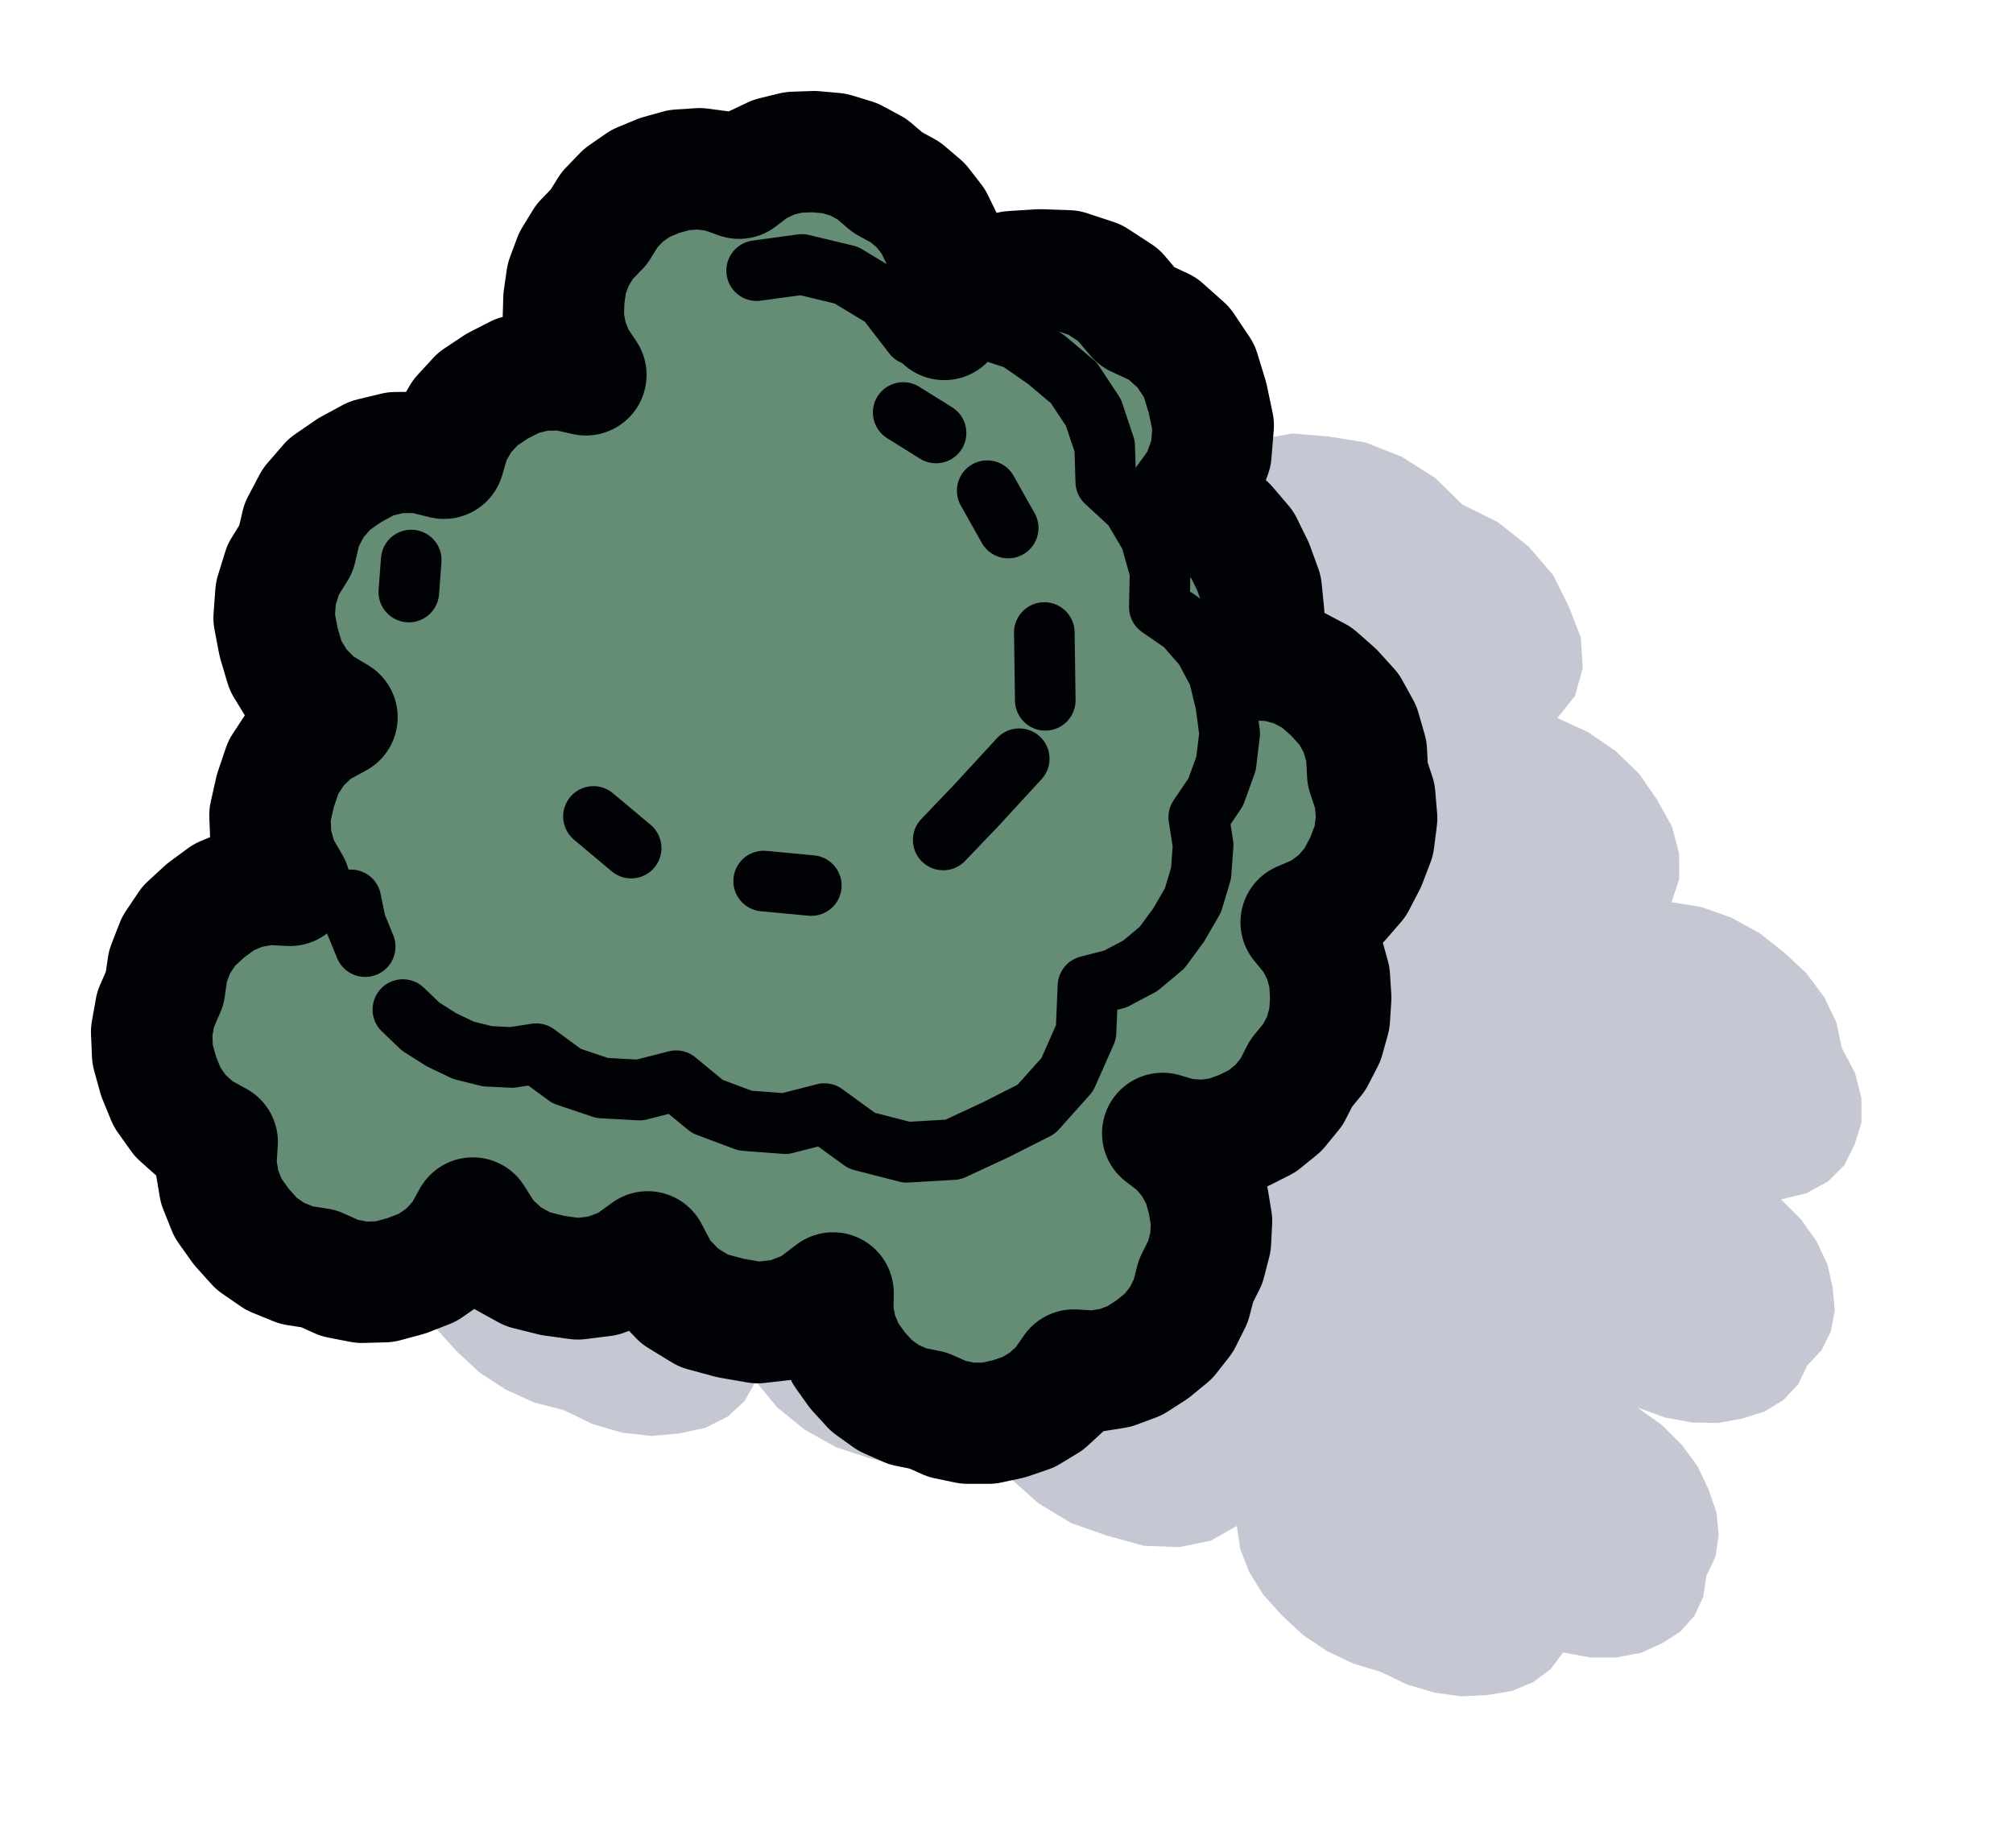
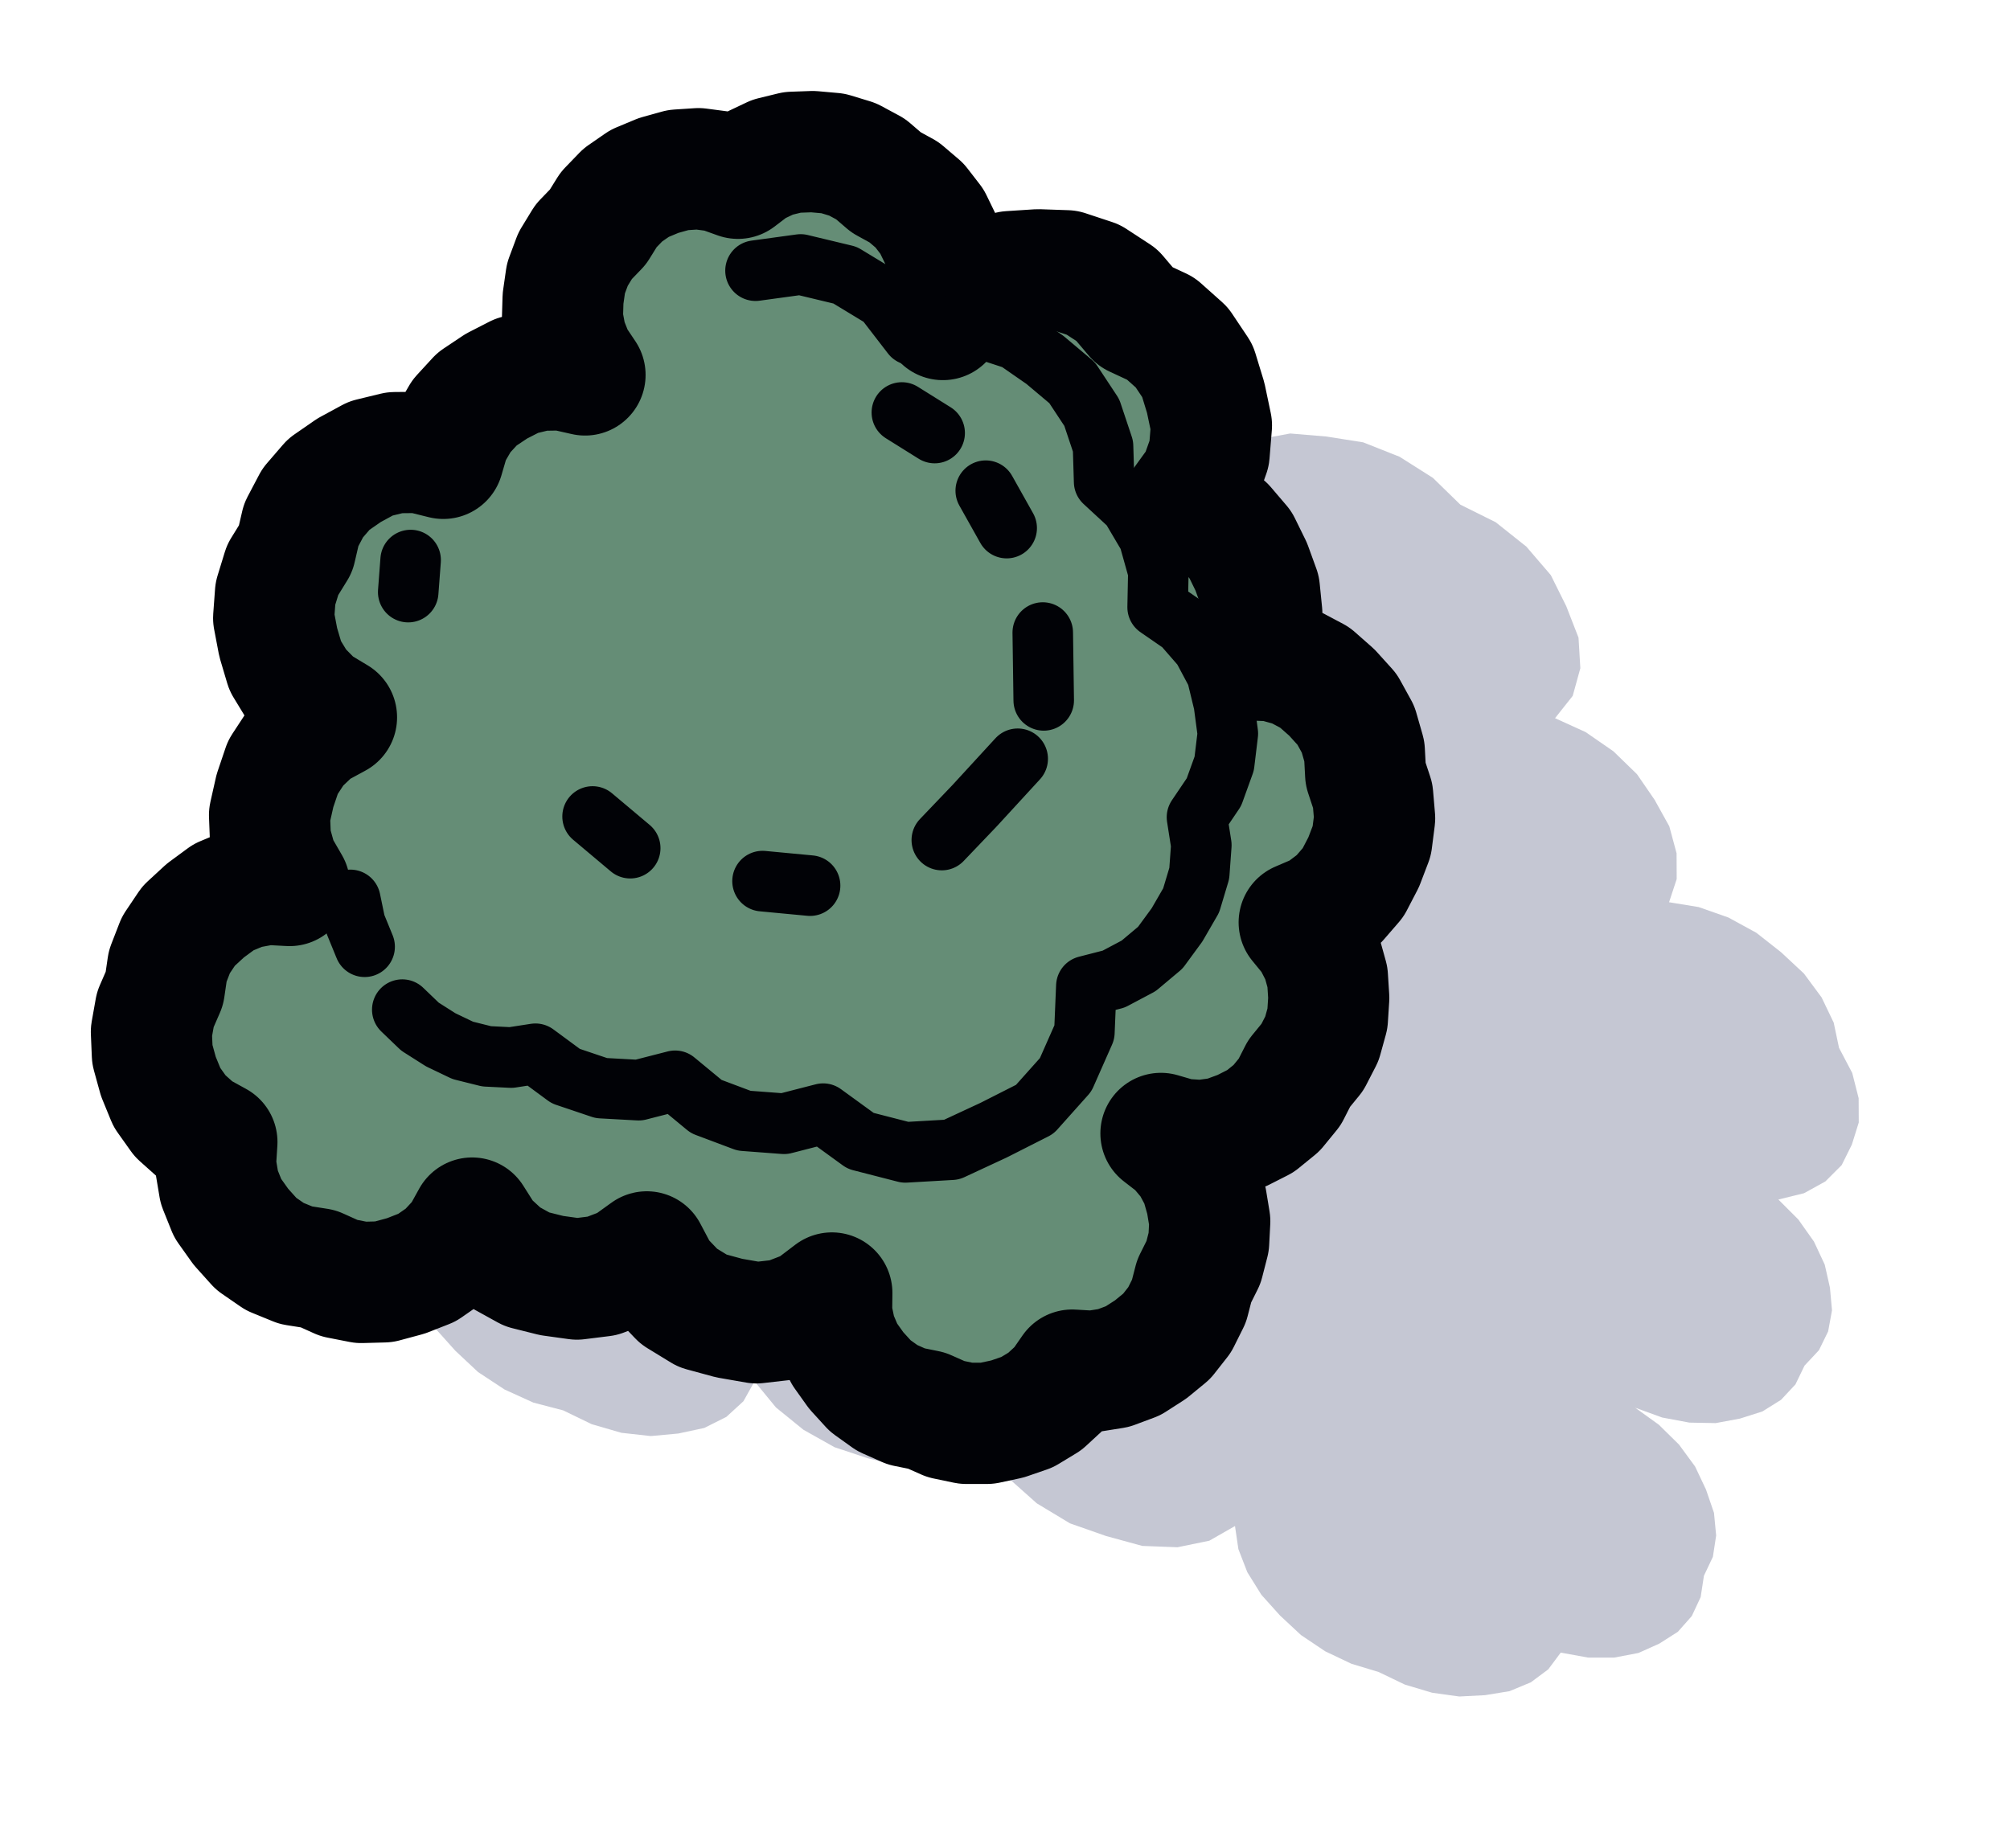
- <svg xmlns="http://www.w3.org/2000/svg" viewBox="221.404 440.304 16.606 15.243" width="16.606" height="15.243" stroke-linejoin="round" stroke-linecap="round" fill-rule="evenodd" fill="none">
+ <svg xmlns="http://www.w3.org/2000/svg" viewBox="221.404 440.304 16.606 15.243" width="398" height="366" stroke-linejoin="round" stroke-linecap="round" fill-rule="evenodd" fill="none" preserveAspectRatio="none">
  <g transform="translate(250.0195 250.0195) scale(1.000078)" opacity="0.55">
    <path d=" M -13.71,200.111 L -13.922,200.163 L -13.757,200.328 L -13.628,200.51 L -13.539,200.7 L -13.496,200.89 L -13.479,201.077 L -13.511,201.251 L -13.587,201.406 L -13.706,201.533 L -13.781,201.688 L -13.9,201.815 L -14.054,201.911 L -14.24,201.97 L -14.44,202.007 L -14.657,202.003 L -14.882,201.961 L -15.105,201.88 L -14.91,202.02 L -14.743,202.184 L -14.61,202.365 L -14.52,202.555 L -14.454,202.747 L -14.436,202.934 L -14.463,203.11 L -14.537,203.266 L -14.564,203.442 L -14.637,203.598 L -14.752,203.728 L -14.906,203.826 L -15.078,203.903 L -15.278,203.941 L -15.494,203.941 L -15.72,203.9 L -15.823,204.038 L -15.967,204.145 L -16.143,204.218 L -16.345,204.251 L -16.558,204.262 L -16.782,204.231 L -17.007,204.164 L -17.224,204.06 L -17.449,203.992 L -17.666,203.889 L -17.866,203.755 L -18.039,203.594 L -18.193,203.423 L -18.309,203.237 L -18.383,203.046 L -18.411,202.856 L -18.623,202.977 L -18.886,203.031 L -19.177,203.02 L -19.477,202.938 L -19.774,202.834 L -20.048,202.669 L -20.283,202.46 L -20.456,202.219 L -20.657,202.325 L -20.901,202.373 L -21.168,202.365 L -21.444,202.297 L -21.719,202.206 L -21.976,202.062 L -22.203,201.878 L -22.38,201.663 L -22.472,201.827 L -22.613,201.956 L -22.795,202.047 L -23.01,202.093 L -23.237,202.114 L -23.48,202.087 L -23.725,202.016 L -23.961,201.902 L -24.207,201.838 L -24.445,201.73 L -24.664,201.586 L -24.851,201.411 L -25.019,201.224 L -25.141,201.02 L -25.213,200.812 L -25.23,200.608 L -25.459,200.481 L -25.662,200.318 L -25.831,200.132 L -25.953,199.928 L -26.05,199.721 L -26.092,199.514 L -26.081,199.316 L -26.013,199.14 L -26.011,198.94 L -25.952,198.76 L -25.843,198.607 L -25.686,198.491 L -25.508,198.396 L -25.296,198.346 L -25.062,198.341 L -24.817,198.384 L -24.981,198.171 L -25.087,197.943 L -25.133,197.716 L -25.109,197.503 L -25.057,197.301 L -24.94,197.131 L -24.77,197.002 L -24.553,196.925 L -24.798,196.78 L -25.009,196.596 L -25.177,196.386 L -25.287,196.161 L -25.37,195.935 L -25.386,195.714 L -25.342,195.51 L -25.232,195.338 L -25.207,195.128 L -25.115,194.946 L -24.968,194.8 L -24.771,194.702 L -24.554,194.626 L -24.306,194.607 L -24.041,194.64 L -23.776,194.728 L -23.737,194.536 L -23.642,194.371 L -23.497,194.239 L -23.309,194.15 L -23.103,194.083 L -22.869,194.066 L -22.622,194.096 L -22.372,194.175 L -22.519,194.004 L -22.627,193.822 L -22.696,193.634 L -22.719,193.449 L -22.716,193.27 L -22.667,193.107 L -22.577,192.964 L -22.446,192.851 L -22.355,192.709 L -22.224,192.596 L -22.06,192.515 L -21.869,192.471 L -21.666,192.448 L -21.449,192.466 L -21.228,192.519 L -21.012,192.609 L -20.855,192.52 L -20.669,192.467 L -20.464,192.451 L -20.246,192.475 L -20.025,192.52 L -19.807,192.602 L -19.6,192.716 L -19.415,192.858 L -19.208,192.973 L -19.023,193.116 L -18.865,193.28 L -18.744,193.459 L -18.644,193.644 L -18.588,193.832 L -18.575,194.014 L -18.609,194.184 L -18.451,194.009 L -18.226,193.895 L -17.955,193.845 L -17.656,193.87 L -17.352,193.918 L -17.051,194.037 L -16.776,194.211 L -16.549,194.432 L -16.257,194.577 L -16.004,194.778 L -15.802,195.013 L -15.674,195.27 L -15.573,195.529 L -15.558,195.781 L -15.621,196.009 L -15.767,196.193 L -15.514,196.308 L -15.285,196.466 L -15.09,196.655 L -14.944,196.867 L -14.823,197.085 L -14.763,197.307 L -14.762,197.52 L -14.825,197.711 L -14.58,197.751 L -14.335,197.837 L -14.104,197.963 L -13.899,198.124 L -13.711,198.299 L -13.565,198.496 L -13.465,198.704 L -13.421,198.912 L -13.312,199.119 L -13.259,199.327 L -13.258,199.528 L -13.315,199.71 L -13.399,199.879 L -13.534,200.014 L -13.71,200.111" fill="#9699AE" />
  </g>
  <g transform="translate(250.0195 250.0195) scale(1.000078)">
    <path d=" M -17.708,197.803 L -17.881,197.877 L -17.772,198.01 L -17.693,198.163 L -17.647,198.328 L -17.636,198.5 L -17.647,198.671 L -17.693,198.837 L -17.772,198.99 L -17.881,199.123 L -17.959,199.276 L -18.068,199.409 L -18.201,199.517 L -18.355,199.595 L -18.516,199.654 L -18.687,199.677 L -18.858,199.666 L -19.023,199.618 L -18.887,199.723 L -18.776,199.855 L -18.694,200.007 L -18.647,200.172 L -18.619,200.342 L -18.628,200.514 L -18.671,200.681 L -18.748,200.835 L -18.791,201.001 L -18.868,201.155 L -18.975,201.291 L -19.108,201.4 L -19.253,201.493 L -19.414,201.553 L -19.584,201.58 L -19.756,201.57 L -19.854,201.711 L -19.981,201.828 L -20.128,201.917 L -20.291,201.973 L -20.459,202.009 L -20.632,202.009 L -20.8,201.974 L -20.958,201.904 L -21.126,201.87 L -21.284,201.8 L -21.424,201.7 L -21.54,201.573 L -21.64,201.433 L -21.708,201.274 L -21.743,201.106 L -21.741,200.934 L -21.923,201.072 L -22.136,201.154 L -22.364,201.18 L -22.589,201.141 L -22.81,201.081 L -23.005,200.962 L -23.163,200.797 L -23.27,200.595 L -23.441,200.718 L -23.638,200.793 L -23.847,200.819 L -24.056,200.79 L -24.26,200.739 L -24.445,200.637 L -24.6,200.494 L -24.713,200.316 L -24.804,200.48 L -24.932,200.618 L -25.086,200.725 L -25.26,200.793 L -25.442,200.842 L -25.629,200.847 L -25.813,200.811 L -25.984,200.734 L -26.169,200.705 L -26.343,200.634 L -26.497,200.528 L -26.623,200.388 L -26.732,200.235 L -26.802,200.061 L -26.833,199.876 L -26.821,199.689 L -26.985,199.599 L -27.125,199.474 L -27.234,199.321 L -27.305,199.148 L -27.355,198.967 L -27.363,198.78 L -27.33,198.595 L -27.255,198.423 L -27.228,198.238 L -27.16,198.063 L -27.055,197.907 L -26.917,197.78 L -26.766,197.669 L -26.593,197.597 L -26.408,197.563 L -26.221,197.573 L -26.324,197.395 L -26.379,197.197 L -26.387,196.992 L -26.342,196.792 L -26.276,196.597 L -26.163,196.425 L -26.014,196.284 L -25.833,196.186 L -26.008,196.081 L -26.151,195.936 L -26.257,195.762 L -26.315,195.567 L -26.353,195.367 L -26.338,195.164 L -26.278,194.969 L -26.171,194.796 L -26.125,194.598 L -26.03,194.418 L -25.897,194.264 L -25.729,194.148 L -25.55,194.051 L -25.352,194.003 L -25.149,194.001 L -24.951,194.05 L -24.897,193.866 L -24.801,193.701 L -24.672,193.561 L -24.513,193.455 L -24.343,193.368 L -24.157,193.323 L -23.966,193.32 L -23.78,193.362 L -23.874,193.222 L -23.936,193.066 L -23.967,192.9 L -23.962,192.732 L -23.938,192.565 L -23.879,192.407 L -23.791,192.263 L -23.674,192.142 L -23.585,191.999 L -23.468,191.878 L -23.329,191.782 L -23.173,191.717 L -23.011,191.672 L -22.843,191.661 L -22.676,191.683 L -22.517,191.74 L -22.383,191.638 L -22.231,191.566 L -22.067,191.526 L -21.899,191.52 L -21.731,191.535 L -21.57,191.584 L -21.421,191.664 L -21.293,191.774 L -21.145,191.855 L -21.017,191.964 L -20.914,192.097 L -20.84,192.249 L -20.785,192.408 L -20.764,192.575 L -20.777,192.743 L -20.824,192.905 L -20.679,192.723 L -20.487,192.59 L -20.269,192.51 L -20.036,192.495 L -19.803,192.503 L -19.582,192.576 L -19.387,192.703 L -19.236,192.881 L -19.025,192.979 L -18.851,193.134 L -18.721,193.328 L -18.653,193.55 L -18.605,193.778 L -18.624,194.011 L -18.702,194.23 L -18.839,194.419 L -18.655,194.494 L -18.494,194.613 L -18.365,194.764 L -18.277,194.943 L -18.209,195.13 L -18.189,195.329 L -18.214,195.527 L -18.287,195.712 L -18.099,195.719 L -17.918,195.769 L -17.752,195.857 L -17.611,195.981 L -17.485,196.12 L -17.394,196.285 L -17.342,196.466 L -17.332,196.654 L -17.273,196.832 L -17.257,197.019 L -17.281,197.206 L -17.348,197.381 L -17.435,197.548 L -17.558,197.69 L -17.708,197.803" fill="#658D76" stroke="#010206" stroke-width="1" />
    <path d=" M -18.585,196.803 L -18.725,197.01 M -18.725,197.01 L -18.689,197.24 M -18.689,197.24 L -18.706,197.473 M -18.706,197.473 L -18.773,197.696 M -18.773,197.696 L -18.89,197.898 M -18.89,197.898 L -19.028,198.086 M -19.028,198.086 L -19.207,198.236 M -19.207,198.236 L -19.413,198.345 M -19.413,198.345 L -19.639,198.403 M -19.639,198.403 L -19.655,198.784 M -19.655,198.784 L -19.81,199.134 M -19.81,199.134 L -20.065,199.419 M -20.065,199.419 L -20.405,199.591 M -20.405,199.591 L -20.752,199.752 M -20.752,199.752 L -21.134,199.774 M -21.134,199.774 L -21.504,199.679 M -21.504,199.679 L -21.813,199.455 M -21.813,199.455 L -22.136,199.538 M -22.136,199.538 L -22.467,199.513 M -22.467,199.513 L -22.779,199.396 M -22.779,199.396 L -23.036,199.184 M -23.036,199.184 L -23.337,199.261 M -23.337,199.261 L -23.646,199.244 M -23.646,199.244 L -23.94,199.145 M -23.94,199.145 L -24.19,198.961 M -24.19,198.961 L -24.391,198.992 M -24.391,198.992 L -24.593,198.982 M -24.593,198.982 L -24.79,198.933 M -24.79,198.933 L -24.972,198.846 M -24.972,198.846 L -25.144,198.737 M -25.144,198.737 L -25.29,198.597 M -25.601,198.078 L -25.678,197.89 M -25.678,197.89 L -25.719,197.692 M -25.241,195.153 L -25.221,194.889 M -23.988,193.545 L -23.727,193.433 M -22.372,192.502 L -21.999,192.451 M -21.999,192.451 L -21.632,192.539 M -21.632,192.539 L -21.31,192.734 M -21.31,192.734 L -21.08,193.032 M -20.794,192.964 L -20.501,192.98 M -20.501,192.98 L -20.222,193.071 M -20.222,193.071 L -19.981,193.238 M -19.981,193.238 L -19.756,193.427 M -19.756,193.427 L -19.594,193.672 M -19.594,193.672 L -19.501,193.95 M -19.501,193.95 L -19.492,194.243 M -19.492,194.243 L -19.274,194.444 M -19.274,194.444 L -19.124,194.698 M -19.124,194.698 L -19.044,194.983 M -19.044,194.983 L -19.05,195.278 M -19.05,195.278 L -18.844,195.42 M -18.844,195.42 L -18.68,195.608 M -18.68,195.608 L -18.562,195.829 M -18.562,195.829 L -18.503,196.072 M -18.503,196.072 L -18.47,196.32 M -18.47,196.32 L -18.5,196.568 M -18.5,196.568 L -18.585,196.803 M -19.999,195.487 L -19.991,196.046 M -20.206,196.528 L -20.563,196.916 M -20.563,196.916 L -20.833,197.198 M -21.921,197.574 L -22.314,197.537 M -23.407,197.265 L -23.718,197.004 M -21.163,193.672 L -20.892,193.841 M -20.47,194.317 L -20.297,194.625" stroke="#010206" stroke-width="0.5" />
  </g>
</svg>
